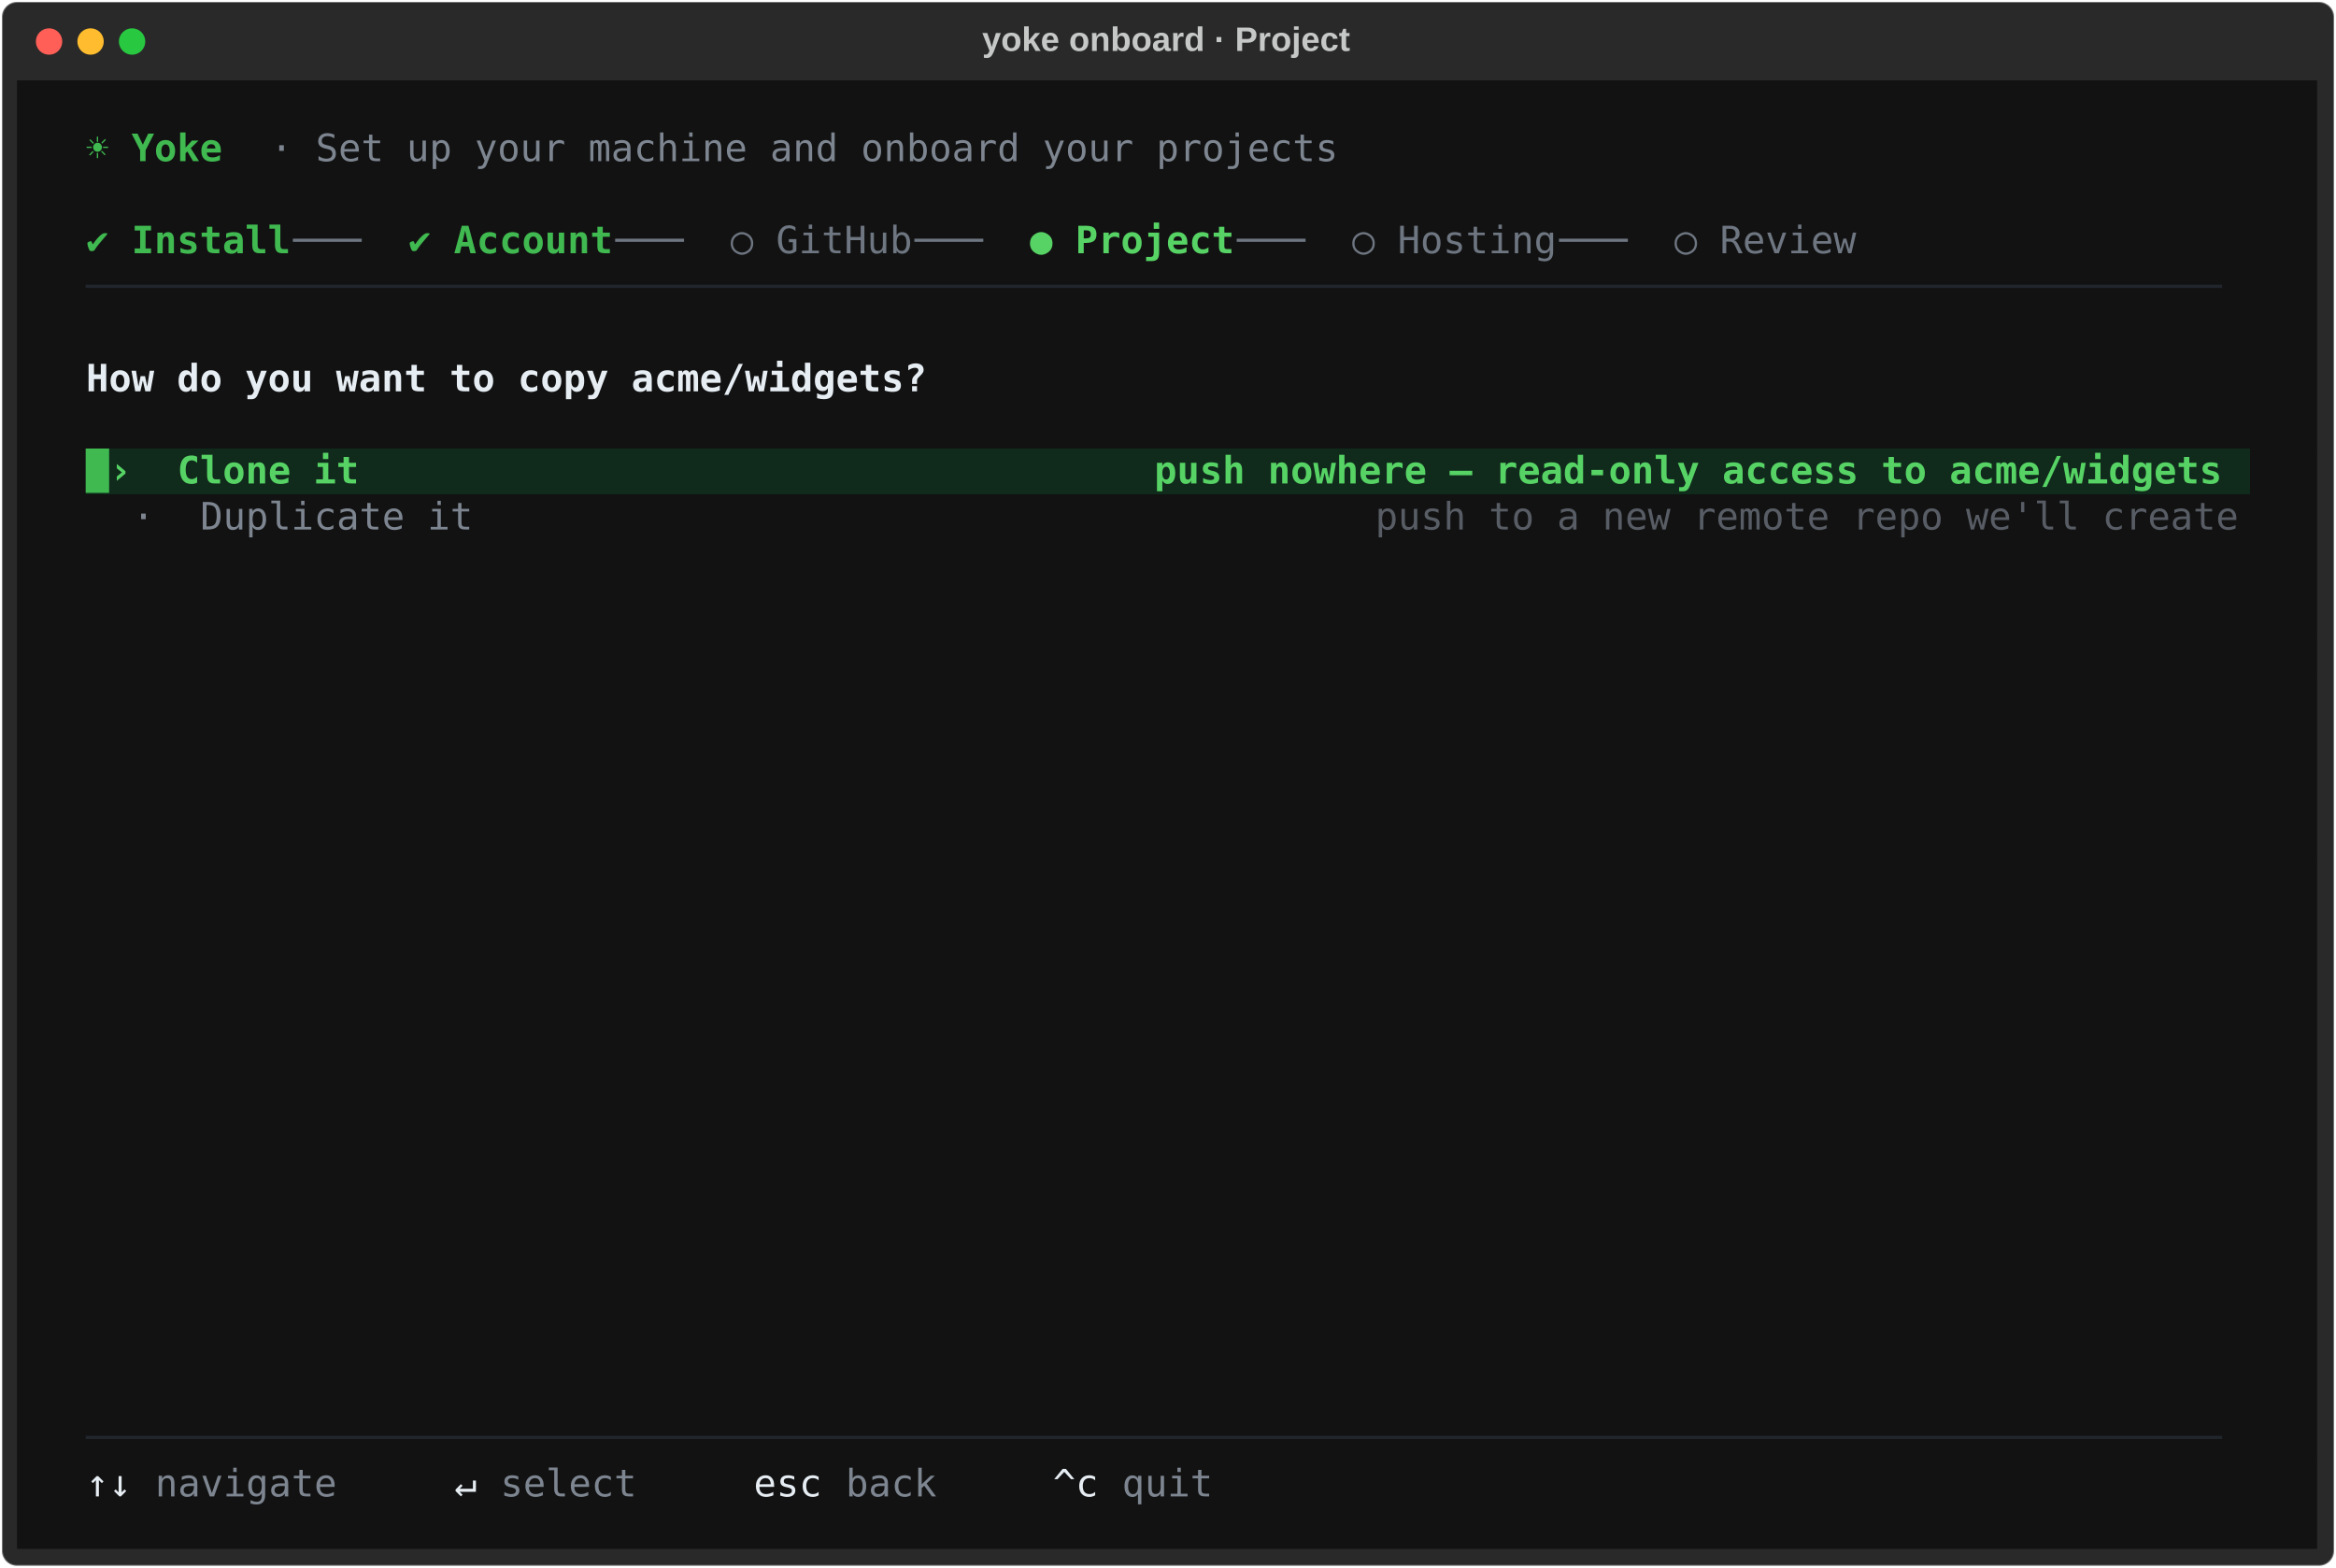
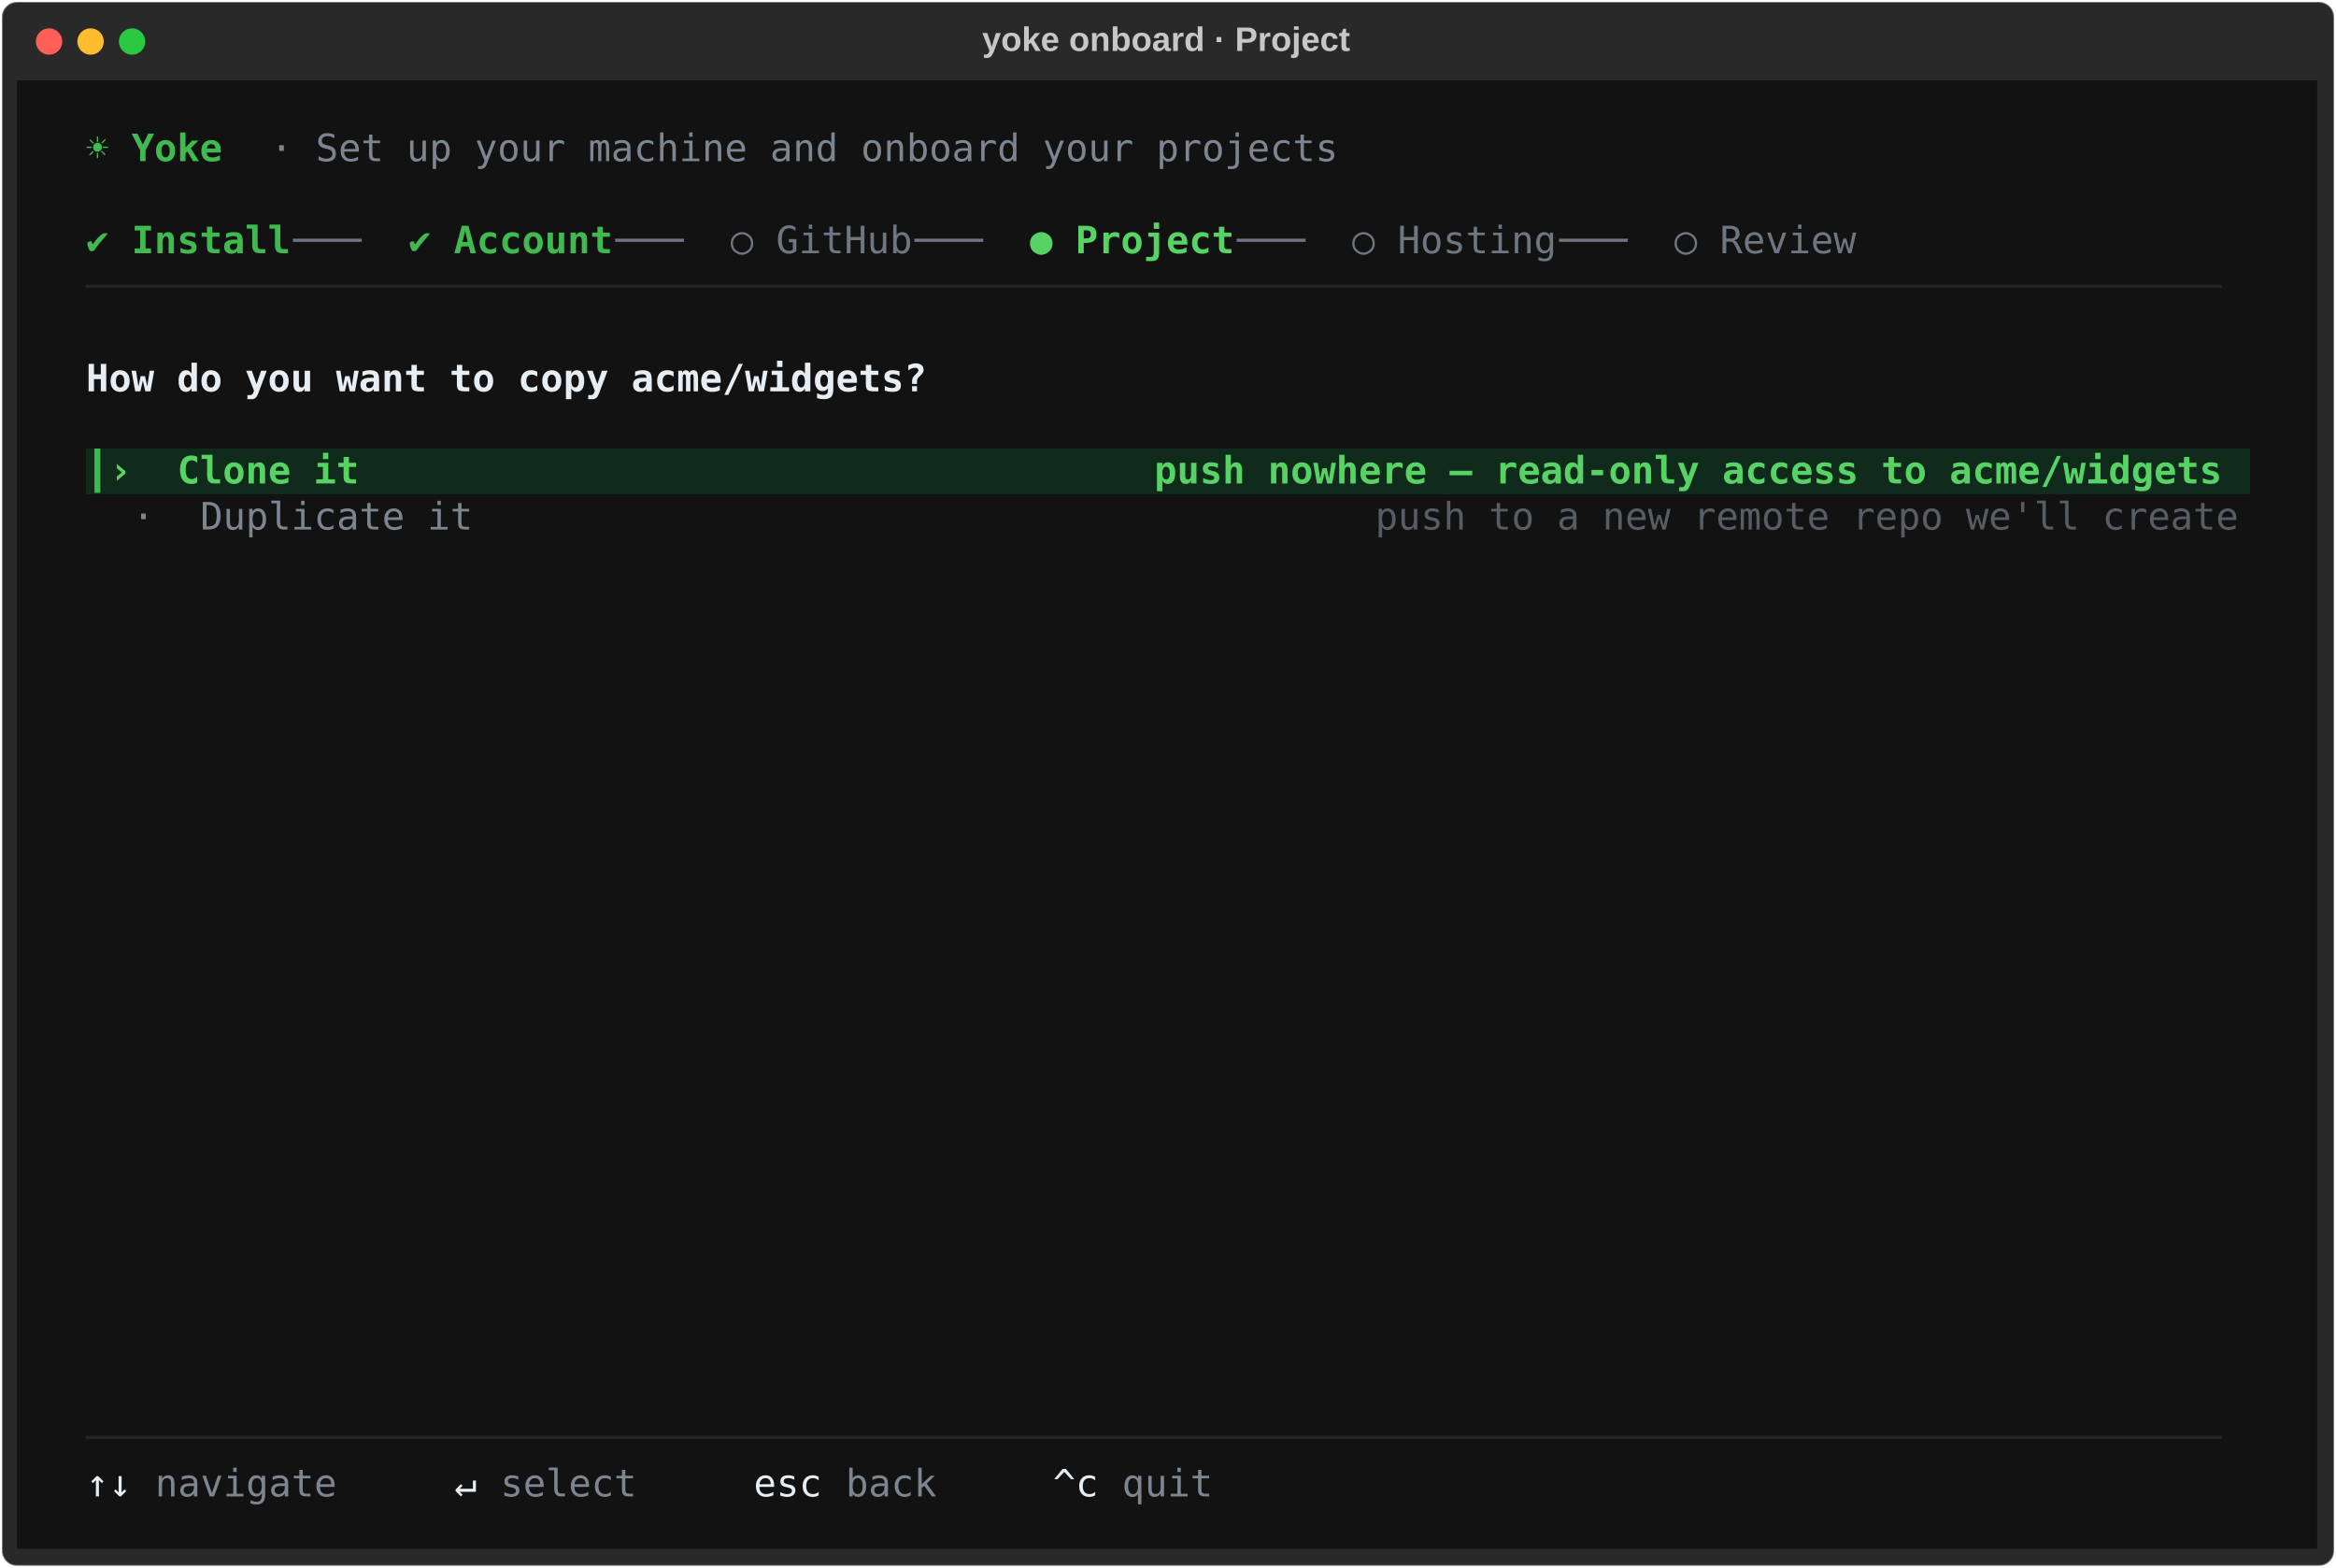
<svg xmlns="http://www.w3.org/2000/svg" class="rich-terminal" viewBox="0 0 1238 830.8">
  <style>

    @font-face {
        font-family: "Fira Code";
        src: local("FiraCode-Regular"),
                url("https://cdnjs.cloudflare.com/ajax/libs/firacode/{{VERSION}}/woff2/FiraCode-Regular.woff2") format("woff2"),
                url("https://cdnjs.cloudflare.com/ajax/libs/firacode/{{VERSION}}/woff/FiraCode-Regular.woff") format("woff");
        font-style: normal;
        font-weight: 400;
    }
    @font-face {
        font-family: "Fira Code";
        src: local("FiraCode-Bold"),
                url("https://cdnjs.cloudflare.com/ajax/libs/firacode/{{VERSION}}/woff2/FiraCode-Bold.woff2") format("woff2"),
                url("https://cdnjs.cloudflare.com/ajax/libs/firacode/{{VERSION}}/woff/FiraCode-Bold.woff") format("woff");
        font-style: bold;
        font-weight: 700;
    }

    .terminal-YOKE-matrix {
        font-family: Fira Code, monospace;
        font-size: 20px;
        line-height: 24.4px;
        font-variant-east-asian: full-width;
    }

    .terminal-YOKE-title {
        font-size: 18px;
        font-weight: bold;
        font-family: arial;
    }

.terminal-YOKE-r2 { fill: #3fb950;font-weight: bold }
.terminal-YOKE-r3 { fill: #e6edf3 }
.terminal-YOKE-r4 { fill: #7d8590 }
.terminal-YOKE-r5 { fill: #6e7681 }
.terminal-YOKE-r6 { fill: #56d364;font-weight: bold }
.terminal-YOKE-r7 { fill: #21262d }
.terminal-YOKE-r8 { fill: #e6edf3;font-weight: bold }
.terminal-YOKE-r9 { fill: #3fb950 }
.terminal-YOKE-r11 { fill: #585d65 }
    </style>
  <defs>
    <clipPath id="terminal-YOKE-clip-terminal">
      <rect x="0" y="0" width="1219.0" height="779.8" />
    </clipPath>
    <clipPath id="terminal-YOKE-line-0">
      <rect x="0" y="1.5" width="1220" height="24.65" />
    </clipPath>
    <clipPath id="terminal-YOKE-line-1">
      <rect x="0" y="25.9" width="1220" height="24.65" />
    </clipPath>
    <clipPath id="terminal-YOKE-line-2">
      <rect x="0" y="50.3" width="1220" height="24.65" />
    </clipPath>
    <clipPath id="terminal-YOKE-line-3">
      <rect x="0" y="74.7" width="1220" height="24.65" />
    </clipPath>
    <clipPath id="terminal-YOKE-line-4">
      <rect x="0" y="99.1" width="1220" height="24.65" />
    </clipPath>
    <clipPath id="terminal-YOKE-line-5">
      <rect x="0" y="123.5" width="1220" height="24.65" />
    </clipPath>
    <clipPath id="terminal-YOKE-line-6">
      <rect x="0" y="147.9" width="1220" height="24.65" />
    </clipPath>
    <clipPath id="terminal-YOKE-line-7">
      <rect x="0" y="172.3" width="1220" height="24.65" />
    </clipPath>
    <clipPath id="terminal-YOKE-line-8">
      <rect x="0" y="196.7" width="1220" height="24.65" />
    </clipPath>
    <clipPath id="terminal-YOKE-line-9">
      <rect x="0" y="221.1" width="1220" height="24.65" />
    </clipPath>
    <clipPath id="terminal-YOKE-line-10">
      <rect x="0" y="245.5" width="1220" height="24.65" />
    </clipPath>
    <clipPath id="terminal-YOKE-line-11">
      <rect x="0" y="269.9" width="1220" height="24.65" />
    </clipPath>
    <clipPath id="terminal-YOKE-line-12">
      <rect x="0" y="294.3" width="1220" height="24.65" />
    </clipPath>
    <clipPath id="terminal-YOKE-line-13">
      <rect x="0" y="318.7" width="1220" height="24.65" />
    </clipPath>
    <clipPath id="terminal-YOKE-line-14">
      <rect x="0" y="343.1" width="1220" height="24.65" />
    </clipPath>
    <clipPath id="terminal-YOKE-line-15">
      <rect x="0" y="367.5" width="1220" height="24.65" />
    </clipPath>
    <clipPath id="terminal-YOKE-line-16">
      <rect x="0" y="391.9" width="1220" height="24.65" />
    </clipPath>
    <clipPath id="terminal-YOKE-line-17">
      <rect x="0" y="416.3" width="1220" height="24.65" />
    </clipPath>
    <clipPath id="terminal-YOKE-line-18">
      <rect x="0" y="440.7" width="1220" height="24.65" />
    </clipPath>
    <clipPath id="terminal-YOKE-line-19">
      <rect x="0" y="465.1" width="1220" height="24.65" />
    </clipPath>
    <clipPath id="terminal-YOKE-line-20">
      <rect x="0" y="489.5" width="1220" height="24.65" />
    </clipPath>
    <clipPath id="terminal-YOKE-line-21">
      <rect x="0" y="513.9" width="1220" height="24.65" />
    </clipPath>
    <clipPath id="terminal-YOKE-line-22">
      <rect x="0" y="538.3" width="1220" height="24.65" />
    </clipPath>
    <clipPath id="terminal-YOKE-line-23">
      <rect x="0" y="562.7" width="1220" height="24.65" />
    </clipPath>
    <clipPath id="terminal-YOKE-line-24">
      <rect x="0" y="587.1" width="1220" height="24.65" />
    </clipPath>
    <clipPath id="terminal-YOKE-line-25">
      <rect x="0" y="611.5" width="1220" height="24.65" />
    </clipPath>
    <clipPath id="terminal-YOKE-line-26">
      <rect x="0" y="635.9" width="1220" height="24.65" />
    </clipPath>
    <clipPath id="terminal-YOKE-line-27">
      <rect x="0" y="660.3" width="1220" height="24.65" />
    </clipPath>
    <clipPath id="terminal-YOKE-line-28">
      <rect x="0" y="684.7" width="1220" height="24.65" />
    </clipPath>
    <clipPath id="terminal-YOKE-line-29">
      <rect x="0" y="709.1" width="1220" height="24.65" />
    </clipPath>
    <clipPath id="terminal-YOKE-line-30">
      <rect x="0" y="733.5" width="1220" height="24.65" />
    </clipPath>
  </defs>
  <rect fill="#292929" stroke="rgba(255,255,255,0.35)" stroke-width="1" x="1" y="1" width="1236" height="828.8" rx="8" />
  <text class="terminal-YOKE-title" fill="#c5c8c6" text-anchor="middle" x="618" y="27">yoke onboard · Project</text>
  <g transform="translate(26,22)">
    <circle cx="0" cy="0" r="7" fill="#ff5f57" />
    <circle cx="22" cy="0" r="7" fill="#febc2e" />
    <circle cx="44" cy="0" r="7" fill="#28c840" />
  </g>
  <g transform="translate(9, 41)" clip-path="url(#terminal-YOKE-clip-terminal)">
    <rect fill="#121212" x="0" y="1.5" width="1220" height="24.65" shape-rendering="crispEdges" />
    <rect fill="#121212" x="0" y="25.9" width="36.6" height="24.65" shape-rendering="crispEdges" />
    <rect fill="#121212" x="36.6" y="25.9" width="73.2" height="24.65" shape-rendering="crispEdges" />
    <rect fill="#121212" x="109.8" y="25.9" width="24.4" height="24.65" shape-rendering="crispEdges" />
    <rect fill="#121212" x="134.2" y="25.9" width="573.4" height="24.65" shape-rendering="crispEdges" />
    <rect fill="#121212" x="707.6" y="25.9" width="512.4" height="24.65" shape-rendering="crispEdges" />
    <rect fill="#121212" x="0" y="50.3" width="1220" height="24.65" shape-rendering="crispEdges" />
    <rect fill="#121212" x="0" y="74.7" width="36.6" height="24.65" shape-rendering="crispEdges" />
    <rect fill="#121212" x="36.6" y="74.7" width="109.8" height="24.65" shape-rendering="crispEdges" />
    <rect fill="#121212" x="146.4" y="74.7" width="61" height="24.65" shape-rendering="crispEdges" />
    <rect fill="#121212" x="207.4" y="74.7" width="109.8" height="24.65" shape-rendering="crispEdges" />
    <rect fill="#121212" x="317.2" y="74.7" width="61" height="24.65" shape-rendering="crispEdges" />
    <rect fill="#121212" x="378.2" y="74.7" width="97.6" height="24.65" shape-rendering="crispEdges" />
    <rect fill="#121212" x="475.8" y="74.7" width="61" height="24.65" shape-rendering="crispEdges" />
    <rect fill="#121212" x="536.8" y="74.7" width="109.8" height="24.65" shape-rendering="crispEdges" />
    <rect fill="#121212" x="646.6" y="74.7" width="61" height="24.65" shape-rendering="crispEdges" />
    <rect fill="#121212" x="707.6" y="74.7" width="109.8" height="24.65" shape-rendering="crispEdges" />
    <rect fill="#121212" x="817.4" y="74.7" width="61" height="24.65" shape-rendering="crispEdges" />
    <rect fill="#121212" x="878.4" y="74.7" width="97.6" height="24.65" shape-rendering="crispEdges" />
    <rect fill="#121212" x="976" y="74.7" width="244" height="24.65" shape-rendering="crispEdges" />
    <rect fill="#121212" x="0" y="99.1" width="36.6" height="24.65" shape-rendering="crispEdges" />
    <rect fill="#121212" x="36.6" y="99.1" width="1146.8" height="24.65" shape-rendering="crispEdges" />
    <rect fill="#121212" x="1183.4" y="99.1" width="36.6" height="24.65" shape-rendering="crispEdges" />
    <rect fill="#121212" x="0" y="123.5" width="1220" height="24.65" shape-rendering="crispEdges" />
    <rect fill="#121212" x="0" y="147.9" width="36.6" height="24.65" shape-rendering="crispEdges" />
    <rect fill="#121212" x="36.6" y="147.9" width="451.4" height="24.65" shape-rendering="crispEdges" />
    <rect fill="#121212" x="488" y="147.9" width="732" height="24.65" shape-rendering="crispEdges" />
    <rect fill="#121212" x="0" y="172.3" width="36.6" height="24.65" shape-rendering="crispEdges" />
    <rect fill="#121212" x="36.6" y="172.3" width="0" height="24.65" shape-rendering="crispEdges" />
    <rect fill="#121212" x="36.6" y="172.3" width="1183.4" height="24.65" shape-rendering="crispEdges" />
    <rect fill="#121212" x="0" y="196.7" width="36.6" height="24.65" shape-rendering="crispEdges" />
    <rect fill="#102a1c" x="36.6" y="196.7" width="12.2" height="24.65" shape-rendering="crispEdges" />
    <rect fill="#102a1c" x="48.8" y="196.7" width="1134.6" height="24.65" shape-rendering="crispEdges" />
    <rect fill="#121212" x="1183.4" y="196.7" width="36.6" height="24.65" shape-rendering="crispEdges" />
    <rect fill="#121212" x="0" y="221.1" width="36.6" height="24.65" shape-rendering="crispEdges" />
    <rect fill="#121212" x="36.6" y="221.1" width="12.2" height="24.65" shape-rendering="crispEdges" />
    <rect fill="#121212" x="48.8" y="221.1" width="12.2" height="24.65" shape-rendering="crispEdges" />
    <rect fill="#121212" x="61" y="221.1" width="658.8" height="24.65" shape-rendering="crispEdges" />
    <rect fill="#121212" x="719.8" y="221.1" width="463.6" height="24.65" shape-rendering="crispEdges" />
    <rect fill="#121212" x="1183.4" y="221.1" width="36.6" height="24.65" shape-rendering="crispEdges" />
    <rect fill="#121212" x="0" y="245.5" width="36.6" height="24.65" shape-rendering="crispEdges" />
    <rect fill="#121212" x="36.6" y="245.5" width="1183.4" height="24.65" shape-rendering="crispEdges" />
    <rect fill="#121212" x="0" y="269.9" width="36.6" height="24.65" shape-rendering="crispEdges" />
    <rect fill="#121212" x="36.6" y="269.9" width="1183.4" height="24.65" shape-rendering="crispEdges" />
    <rect fill="#121212" x="0" y="294.3" width="36.6" height="24.65" shape-rendering="crispEdges" />
    <rect fill="#121212" x="36.6" y="294.3" width="1183.4" height="24.65" shape-rendering="crispEdges" />
    <rect fill="#121212" x="0" y="318.7" width="36.6" height="24.65" shape-rendering="crispEdges" />
    <rect fill="#121212" x="36.6" y="318.7" width="1183.4" height="24.65" shape-rendering="crispEdges" />
    <rect fill="#121212" x="0" y="343.1" width="36.6" height="24.65" shape-rendering="crispEdges" />
    <rect fill="#121212" x="36.6" y="343.1" width="1183.4" height="24.65" shape-rendering="crispEdges" />
    <rect fill="#121212" x="0" y="367.5" width="36.6" height="24.65" shape-rendering="crispEdges" />
    <rect fill="#121212" x="36.6" y="367.5" width="1183.4" height="24.65" shape-rendering="crispEdges" />
    <rect fill="#121212" x="0" y="391.9" width="36.6" height="24.65" shape-rendering="crispEdges" />
    <rect fill="#121212" x="36.6" y="391.9" width="1183.4" height="24.65" shape-rendering="crispEdges" />
    <rect fill="#121212" x="0" y="416.3" width="36.6" height="24.65" shape-rendering="crispEdges" />
    <rect fill="#121212" x="36.6" y="416.3" width="1183.4" height="24.65" shape-rendering="crispEdges" />
    <rect fill="#121212" x="0" y="440.7" width="36.6" height="24.65" shape-rendering="crispEdges" />
    <rect fill="#121212" x="36.6" y="440.7" width="1183.4" height="24.65" shape-rendering="crispEdges" />
    <rect fill="#121212" x="0" y="465.1" width="36.6" height="24.65" shape-rendering="crispEdges" />
    <rect fill="#121212" x="36.6" y="465.1" width="1183.4" height="24.65" shape-rendering="crispEdges" />
    <rect fill="#121212" x="0" y="489.5" width="36.6" height="24.65" shape-rendering="crispEdges" />
    <rect fill="#121212" x="36.6" y="489.5" width="1183.4" height="24.65" shape-rendering="crispEdges" />
    <rect fill="#121212" x="0" y="513.9" width="36.6" height="24.65" shape-rendering="crispEdges" />
    <rect fill="#121212" x="36.6" y="513.9" width="1183.4" height="24.65" shape-rendering="crispEdges" />
    <rect fill="#121212" x="0" y="538.3" width="36.6" height="24.65" shape-rendering="crispEdges" />
    <rect fill="#121212" x="36.6" y="538.3" width="1183.4" height="24.65" shape-rendering="crispEdges" />
    <rect fill="#121212" x="0" y="562.7" width="36.6" height="24.65" shape-rendering="crispEdges" />
    <rect fill="#121212" x="36.6" y="562.7" width="1183.4" height="24.65" shape-rendering="crispEdges" />
    <rect fill="#121212" x="0" y="587.1" width="36.6" height="24.65" shape-rendering="crispEdges" />
    <rect fill="#121212" x="36.6" y="587.1" width="1183.4" height="24.65" shape-rendering="crispEdges" />
    <rect fill="#121212" x="0" y="611.5" width="36.6" height="24.65" shape-rendering="crispEdges" />
    <rect fill="#121212" x="36.6" y="611.5" width="1183.4" height="24.65" shape-rendering="crispEdges" />
    <rect fill="#121212" x="0" y="635.9" width="36.6" height="24.65" shape-rendering="crispEdges" />
    <rect fill="#121212" x="36.6" y="635.9" width="1183.4" height="24.65" shape-rendering="crispEdges" />
    <rect fill="#121212" x="0" y="660.3" width="36.6" height="24.65" shape-rendering="crispEdges" />
    <rect fill="#121212" x="36.6" y="660.3" width="1183.4" height="24.65" shape-rendering="crispEdges" />
    <rect fill="#121212" x="0" y="684.7" width="36.6" height="24.65" shape-rendering="crispEdges" />
    <rect fill="#121212" x="36.6" y="684.7" width="1183.4" height="24.65" shape-rendering="crispEdges" />
    <rect fill="#121212" x="0" y="709.1" width="36.6" height="24.65" shape-rendering="crispEdges" />
    <rect fill="#121212" x="36.6" y="709.1" width="1146.8" height="24.65" shape-rendering="crispEdges" />
    <rect fill="#121212" x="1183.4" y="709.1" width="36.6" height="24.65" shape-rendering="crispEdges" />
    <rect fill="#121212" x="0" y="733.5" width="36.6" height="24.65" shape-rendering="crispEdges" />
    <rect fill="#121212" x="36.6" y="733.5" width="24.4" height="24.65" shape-rendering="crispEdges" />
    <rect fill="#121212" x="61" y="733.5" width="12.2" height="24.65" shape-rendering="crispEdges" />
    <rect fill="#121212" x="73.2" y="733.5" width="97.6" height="24.65" shape-rendering="crispEdges" />
    <rect fill="#121212" x="170.8" y="733.5" width="61" height="24.65" shape-rendering="crispEdges" />
    <rect fill="#121212" x="231.8" y="733.5" width="12.2" height="24.65" shape-rendering="crispEdges" />
    <rect fill="#121212" x="244" y="733.5" width="12.2" height="24.65" shape-rendering="crispEdges" />
    <rect fill="#121212" x="256.2" y="733.5" width="73.2" height="24.65" shape-rendering="crispEdges" />
    <rect fill="#121212" x="329.4" y="733.5" width="61" height="24.65" shape-rendering="crispEdges" />
    <rect fill="#121212" x="390.4" y="733.5" width="36.6" height="24.65" shape-rendering="crispEdges" />
    <rect fill="#121212" x="427" y="733.5" width="12.2" height="24.65" shape-rendering="crispEdges" />
    <rect fill="#121212" x="439.2" y="733.5" width="48.8" height="24.65" shape-rendering="crispEdges" />
    <rect fill="#121212" x="488" y="733.5" width="61" height="24.65" shape-rendering="crispEdges" />
    <rect fill="#121212" x="549" y="733.5" width="24.4" height="24.65" shape-rendering="crispEdges" />
    <rect fill="#121212" x="573.4" y="733.5" width="12.2" height="24.65" shape-rendering="crispEdges" />
    <rect fill="#121212" x="585.6" y="733.5" width="48.8" height="24.65" shape-rendering="crispEdges" />
    <rect fill="#121212" x="634.4" y="733.5" width="585.6" height="24.65" shape-rendering="crispEdges" />
    <rect fill="#121212" x="0" y="757.9" width="1220" height="24.65" shape-rendering="crispEdges" />
    <g class="terminal-YOKE-matrix">
      <text class="terminal-YOKE-r2" x="36.6" y="44.4" textLength="73.2" clip-path="url(#terminal-YOKE-line-1)">☀ Yoke</text>
      <text class="terminal-YOKE-r4" x="134.2" y="44.4" textLength="573.4" clip-path="url(#terminal-YOKE-line-1)">· Set up your machine and onboard your projects</text>
      <text class="terminal-YOKE-r2" x="36.6" y="93.2" textLength="109.8" clip-path="url(#terminal-YOKE-line-3)">✔ Install</text>
      <text class="terminal-YOKE-r5" x="146.4" y="93.2" textLength="61" clip-path="url(#terminal-YOKE-line-3)"> ─── </text>
      <text class="terminal-YOKE-r2" x="207.4" y="93.2" textLength="109.8" clip-path="url(#terminal-YOKE-line-3)">✔ Account</text>
      <text class="terminal-YOKE-r5" x="317.2" y="93.2" textLength="61" clip-path="url(#terminal-YOKE-line-3)"> ─── </text>
      <text class="terminal-YOKE-r5" x="378.2" y="93.2" textLength="97.6" clip-path="url(#terminal-YOKE-line-3)">○ GitHub</text>
      <text class="terminal-YOKE-r5" x="475.8" y="93.2" textLength="61" clip-path="url(#terminal-YOKE-line-3)"> ─── </text>
      <text class="terminal-YOKE-r6" x="536.8" y="93.2" textLength="109.8" clip-path="url(#terminal-YOKE-line-3)">● Project</text>
      <text class="terminal-YOKE-r5" x="646.6" y="93.2" textLength="61" clip-path="url(#terminal-YOKE-line-3)"> ─── </text>
      <text class="terminal-YOKE-r5" x="707.6" y="93.2" textLength="109.8" clip-path="url(#terminal-YOKE-line-3)">○ Hosting</text>
      <text class="terminal-YOKE-r5" x="817.4" y="93.2" textLength="61" clip-path="url(#terminal-YOKE-line-3)"> ─── </text>
      <text class="terminal-YOKE-r5" x="878.4" y="93.2" textLength="97.6" clip-path="url(#terminal-YOKE-line-3)">○ Review</text>
      <text class="terminal-YOKE-r7" x="36.6" y="117.6" textLength="1146.8" clip-path="url(#terminal-YOKE-line-4)">──────────────────────────────────────────────────────────────────────────────────────────────</text>
      <text class="terminal-YOKE-r8" x="36.6" y="166.4" textLength="451.4" clip-path="url(#terminal-YOKE-line-6)">How do you want to copy acme/widgets?</text>
-       <text class="terminal-YOKE-r9" x="36.6" y="215.2" textLength="12.2" clip-path="url(#terminal-YOKE-line-8)">█</text>
+       <text class="terminal-YOKE-r9" x="36.6" y="215.2" textLength="12.2" clip-path="url(#terminal-YOKE-line-8)">┃</text>
      <text class="terminal-YOKE-r6" x="48.8" y="215.2" textLength="1134.6" clip-path="url(#terminal-YOKE-line-8)">›  Clone it                                   push nowhere — read-only access to acme/widgets</text>
      <text class="terminal-YOKE-r4" x="61" y="239.6" textLength="658.8" clip-path="url(#terminal-YOKE-line-9)">·  Duplicate it                                       </text>
      <text class="terminal-YOKE-r11" x="719.8" y="239.6" textLength="463.6" clip-path="url(#terminal-YOKE-line-9)">push to a new remote repo we'll create</text>
      <text class="terminal-YOKE-r7" x="36.6" y="727.6" textLength="1146.8" clip-path="url(#terminal-YOKE-line-29)">──────────────────────────────────────────────────────────────────────────────────────────────</text>
      <text class="terminal-YOKE-r3" x="36.6" y="752" textLength="24.4" clip-path="url(#terminal-YOKE-line-30)">↑↓</text>
      <text class="terminal-YOKE-r4" x="73.2" y="752" textLength="97.6" clip-path="url(#terminal-YOKE-line-30)">navigate</text>
      <text class="terminal-YOKE-r3" x="231.8" y="752" textLength="12.2" clip-path="url(#terminal-YOKE-line-30)">↵</text>
      <text class="terminal-YOKE-r4" x="256.2" y="752" textLength="73.2" clip-path="url(#terminal-YOKE-line-30)">select</text>
      <text class="terminal-YOKE-r3" x="390.4" y="752" textLength="36.6" clip-path="url(#terminal-YOKE-line-30)">esc</text>
      <text class="terminal-YOKE-r4" x="439.2" y="752" textLength="48.8" clip-path="url(#terminal-YOKE-line-30)">back</text>
      <text class="terminal-YOKE-r3" x="549" y="752" textLength="24.4" clip-path="url(#terminal-YOKE-line-30)">^c</text>
      <text class="terminal-YOKE-r4" x="585.6" y="752" textLength="48.8" clip-path="url(#terminal-YOKE-line-30)">quit</text>
    </g>
  </g>
</svg>
